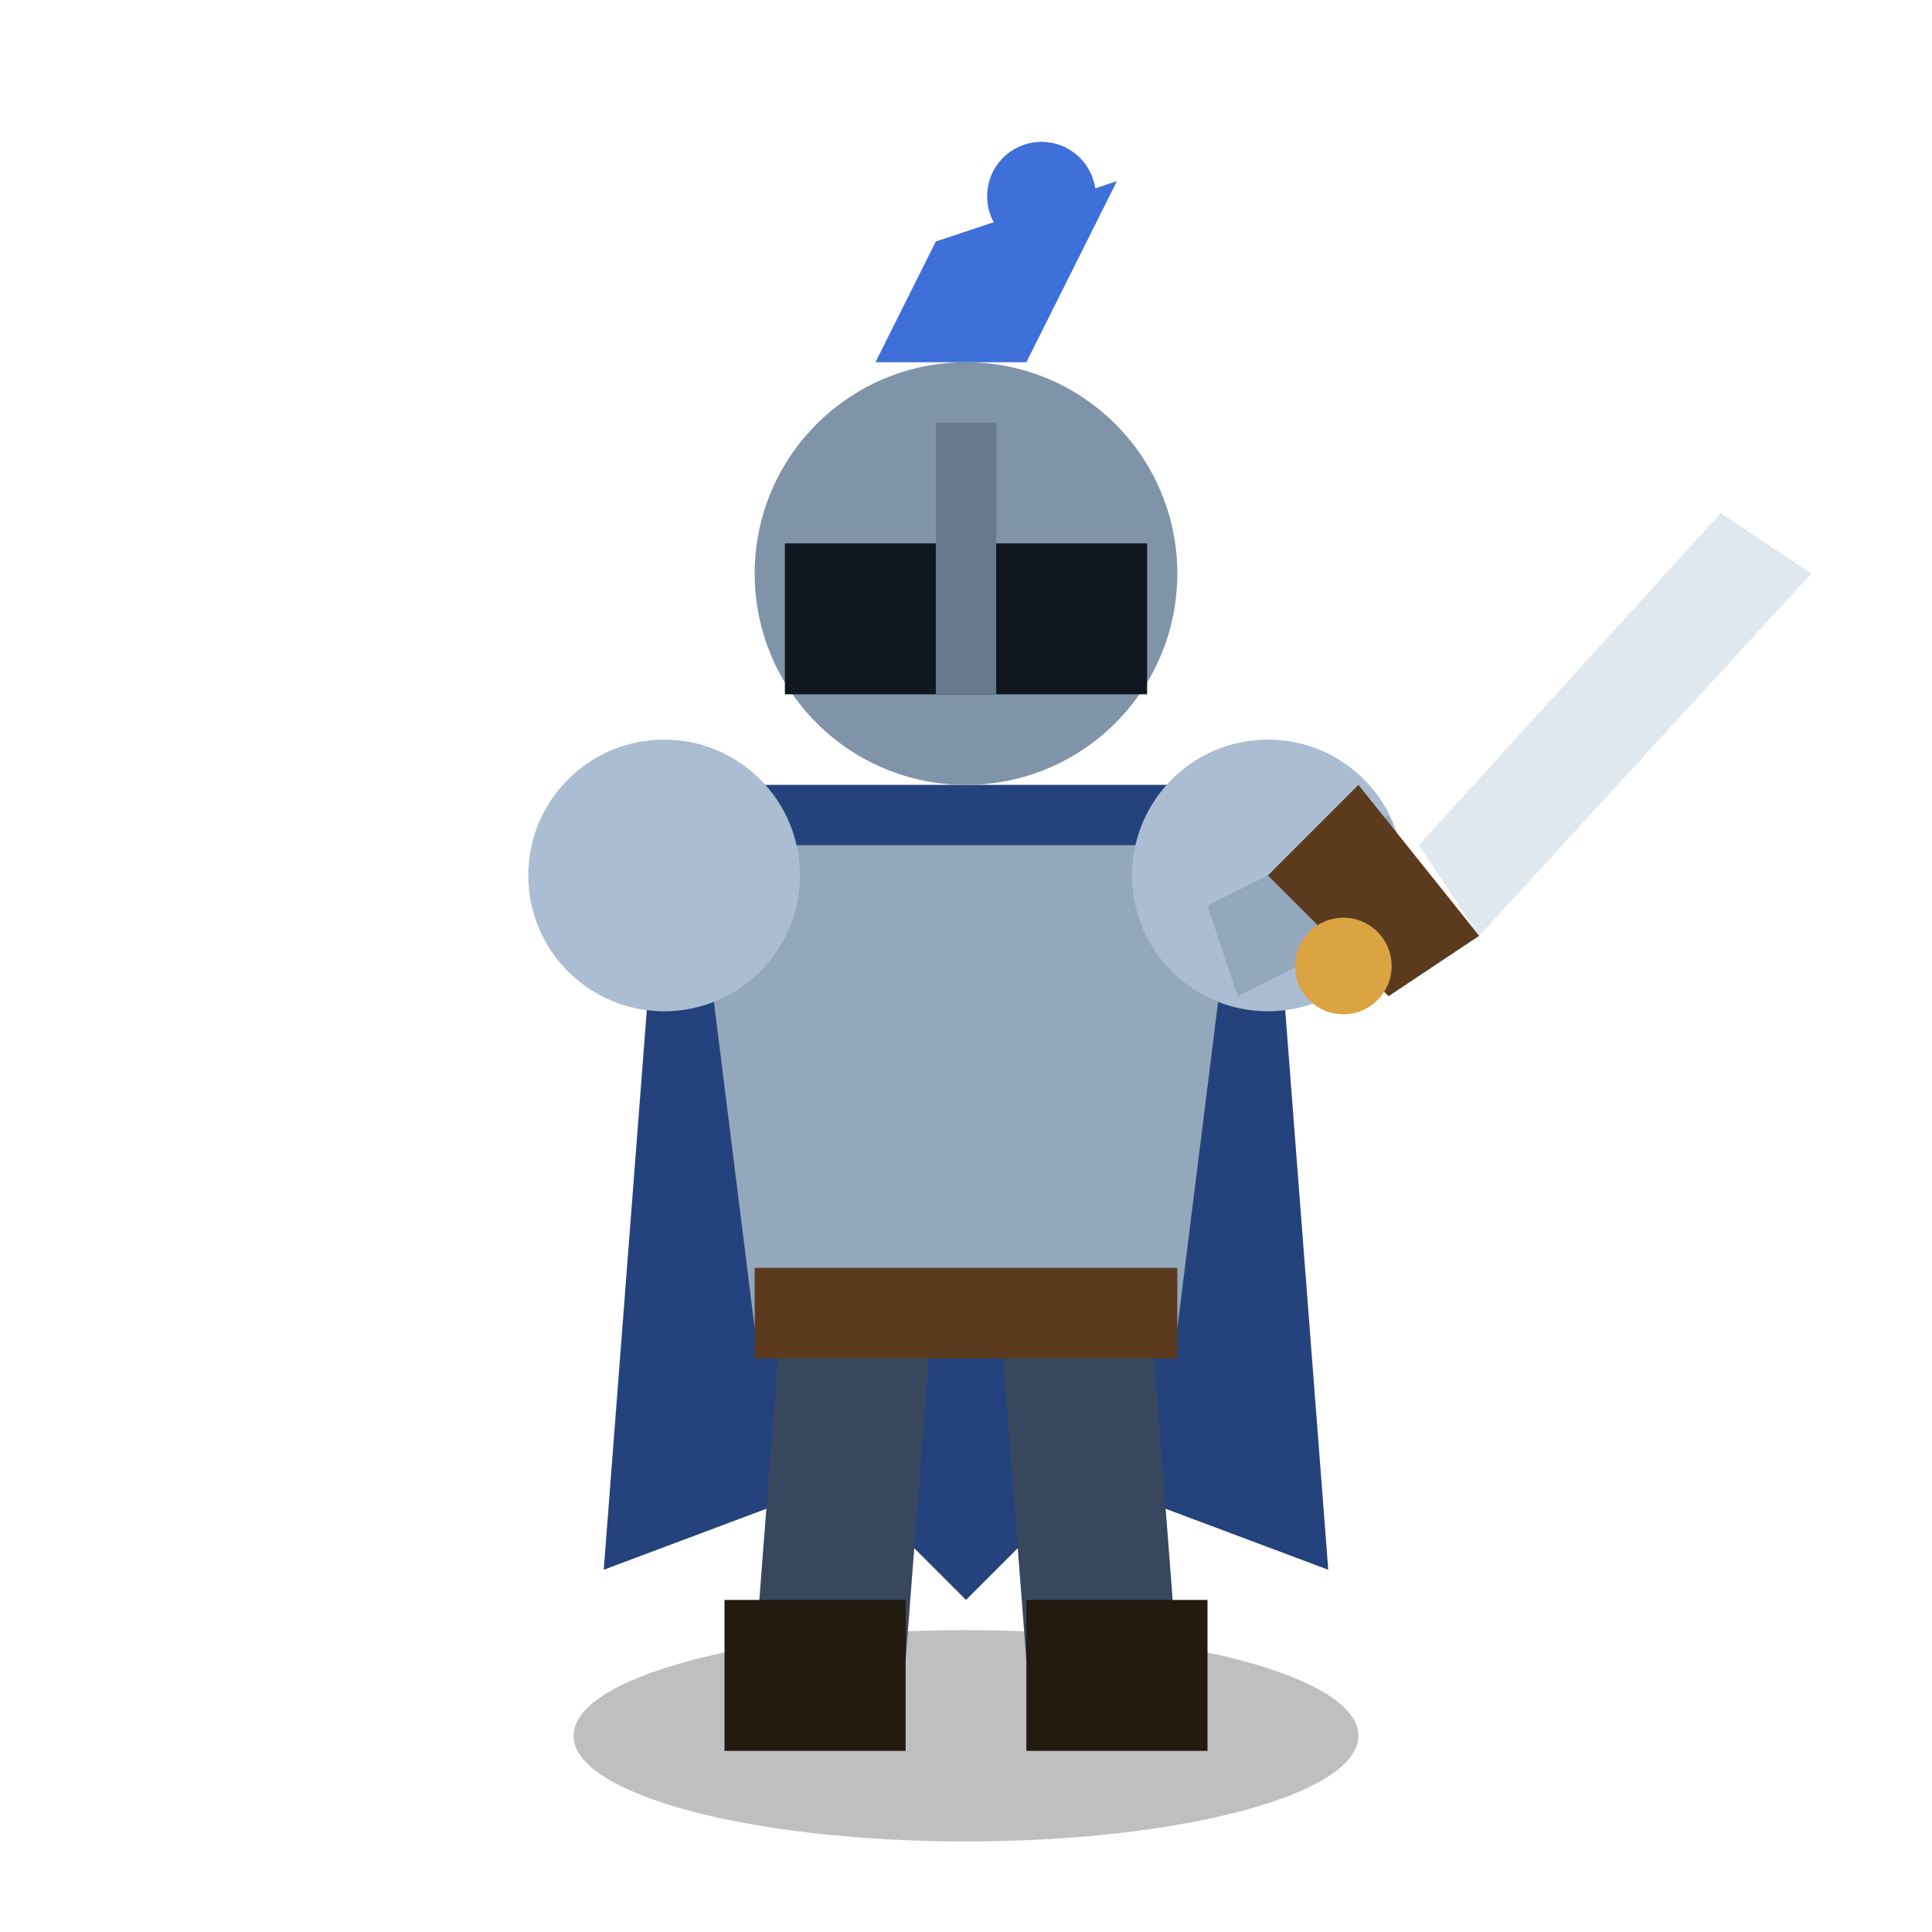
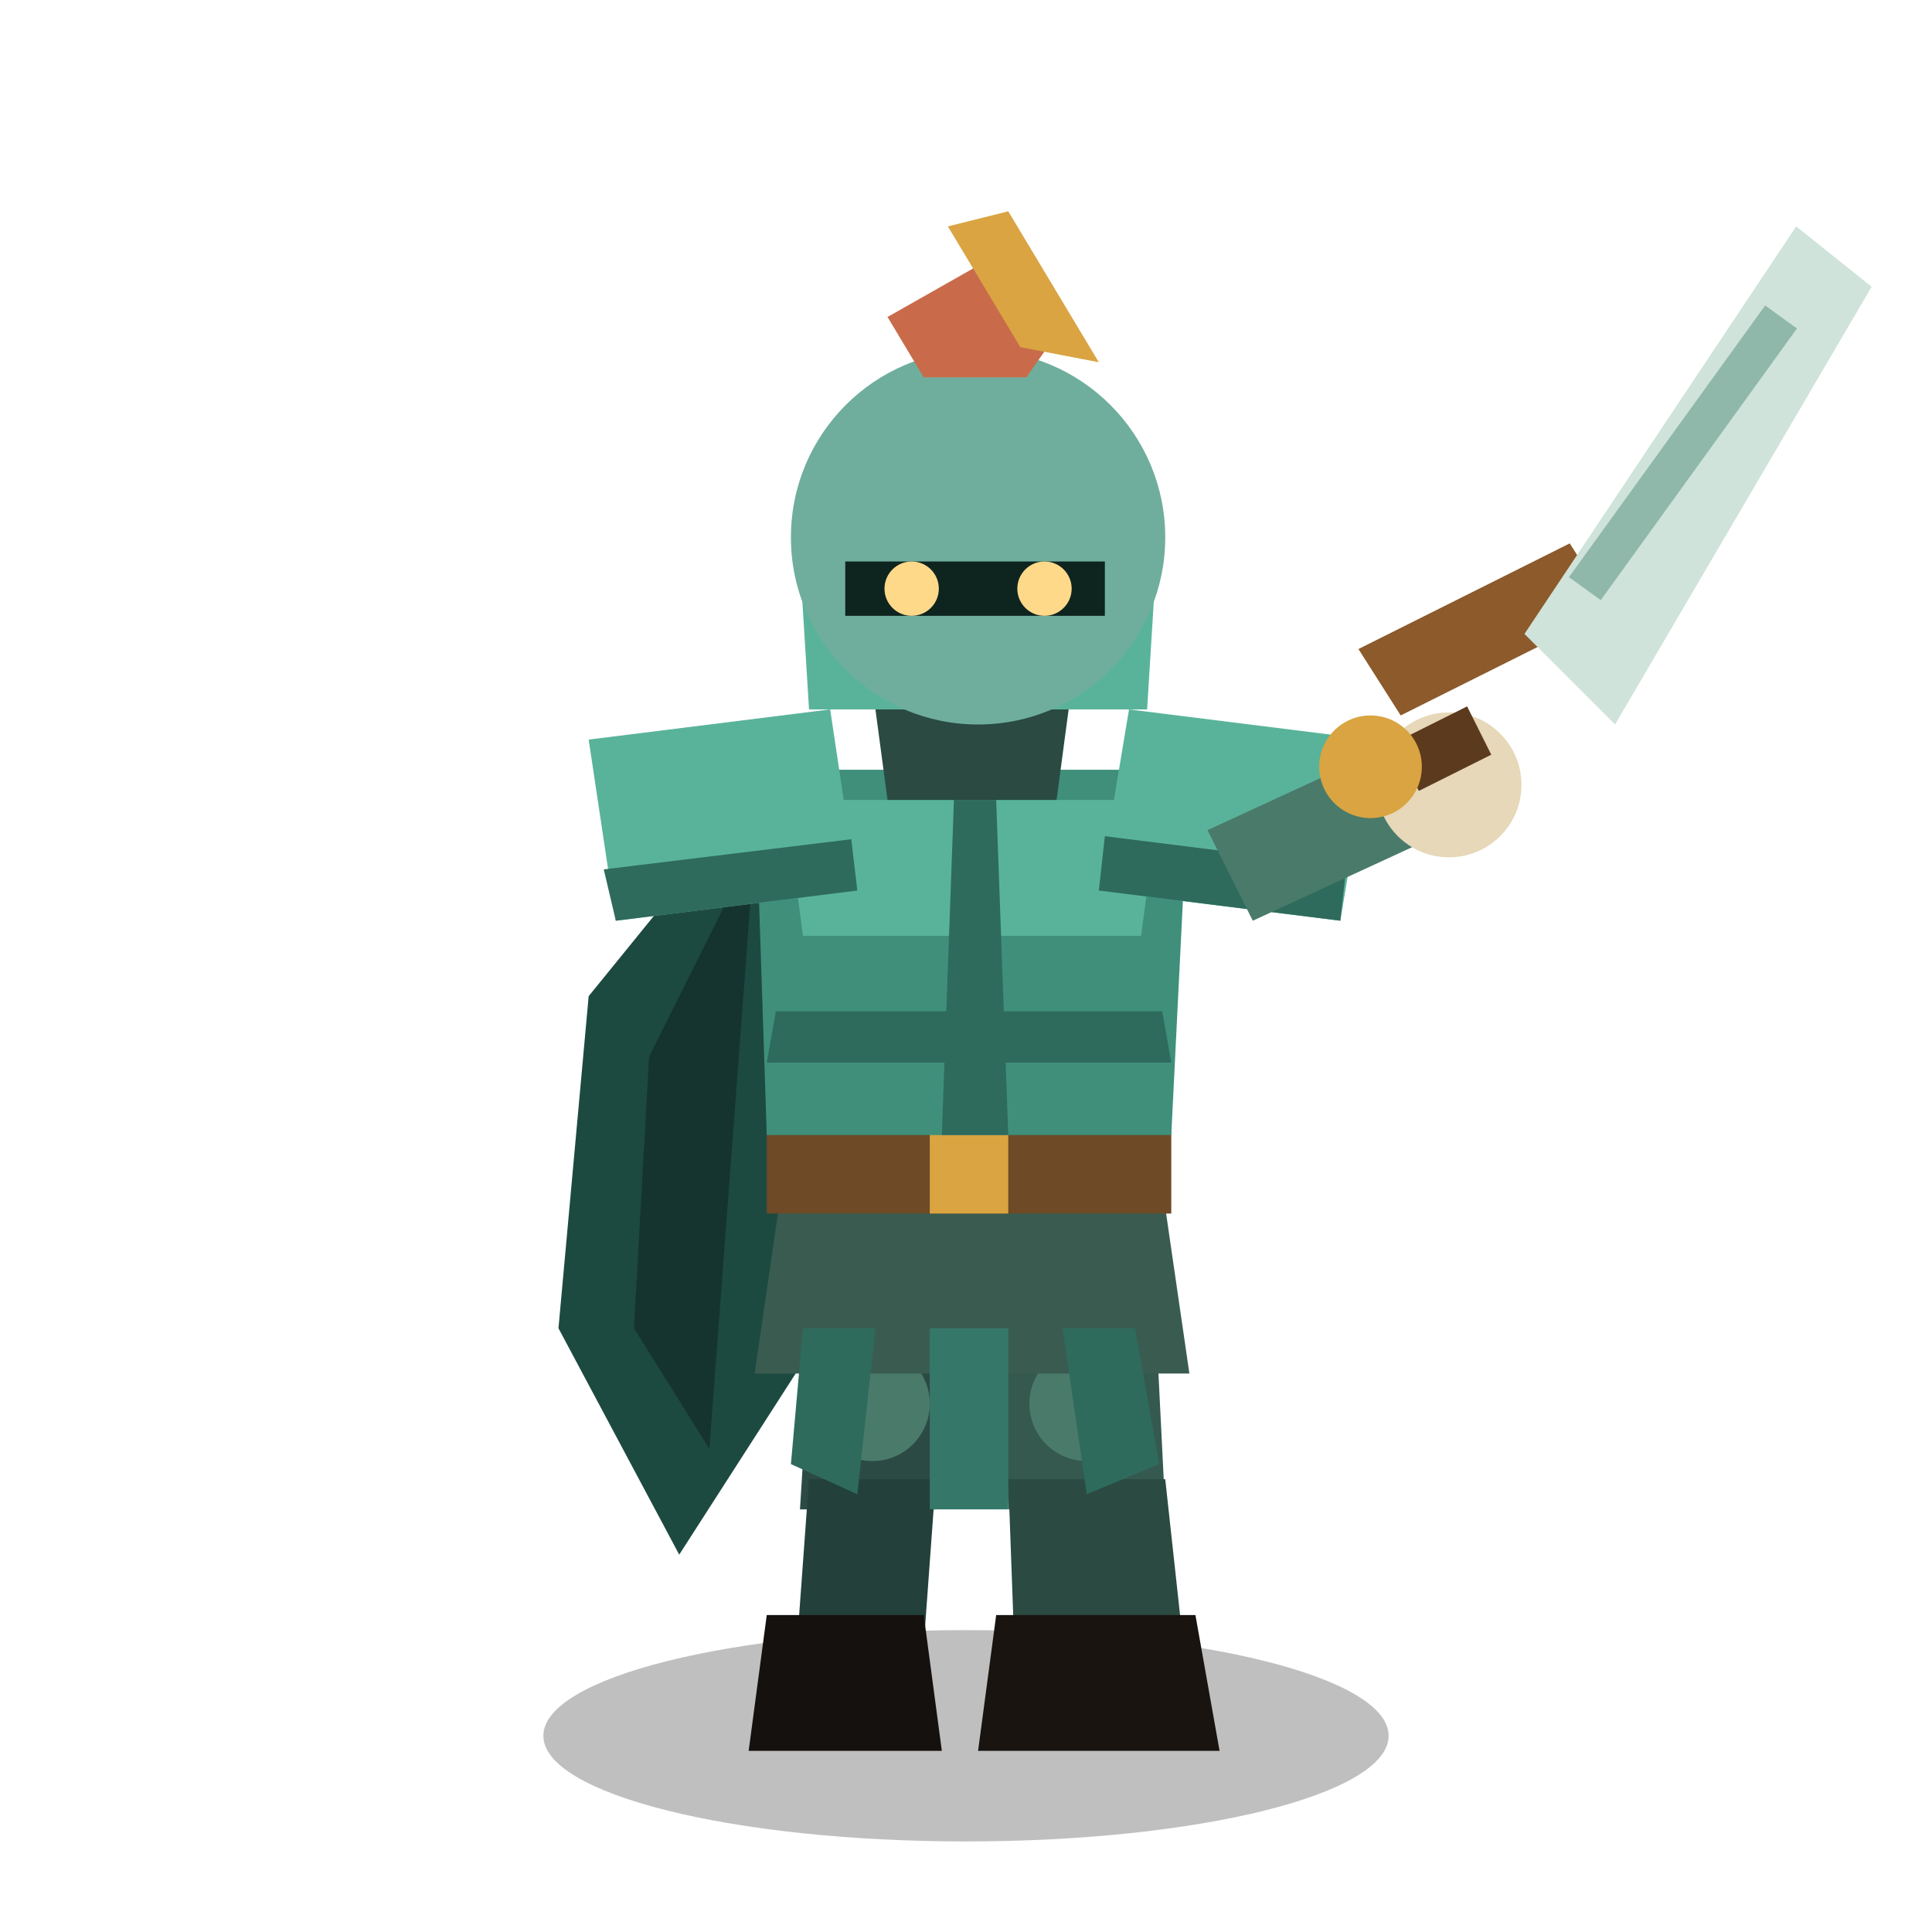
<svg xmlns="http://www.w3.org/2000/svg" width="64" height="64" viewBox="0 0 64 64">
-   <ellipse cx="32" cy="57.5" rx="13" ry="3.5" fill="#00000040" />
-   <polygon points="22,26 42,26 44,52 36,49 32,53 28,49 20,52" fill="#24427c" />
-   <polygon points="26,42 31,42 30,55 25,55" fill="#37475e" />
-   <polygon points="33,42 38,42 39,55 34,55" fill="#37475e" />
-   <polygon points="24,53 30,53 30,58 24,58" fill="#231a10" />
-   <polygon points="34,53 40,53 40,58 34,58" fill="#231a10" />
-   <polygon points="23,28 41,28 39,44 25,44" fill="#93a7bd" />
-   <polygon points="25,42 39,42 39,45 25,45" fill="#5b3a1e" />
-   <circle cx="22" cy="29" r="4.5" fill="#aabdd2" />
-   <circle cx="42" cy="29" r="4.5" fill="#aabdd2" />
-   <polygon points="40,30 46,27 47,30 41,33" fill="#93a7bd" />
-   <polygon points="45,26 49,31 46,33 42,29" fill="#5b3a1e" />
-   <polygon points="47,28 57,17 60,19 49,31" fill="#dfe8ef" />
-   <circle cx="44.5" cy="32" r="1.6" fill="#d9a441" />
-   <circle cx="32" cy="19" r="7" fill="#7f93a9" />
-   <polygon points="26,18 38,18 38,23 26,23" fill="#101720" />
-   <polygon points="31,14 33,14 33,23 31,23" fill="#67798d" />
-   <polygon points="29,12 34,12 37,6 31,8" fill="#3f6fd8" />
-   <circle cx="34.5" cy="6.5" r="1.8" fill="#3f6fd8" />
+   <ellipse cx="32" cy="57.5" rx="14" ry="3.5" fill="#00000040" />
+   <polygon points="26,25 19.5,33 18.5,44 22.5,51.5 27,44.5 25.5,32.5" fill="#1d4a40" />
+   <polygon points="25,28 21.5,35 21,44 23.5,48" fill="#153430" />
+   <polygon points="27,42 31.5,42 31,50 26.5,50" fill="#2c4a44" />
+   <polygon points="26.8,49 31,49 30.6,54.5 26.4,54.5" fill="#23403a" />
+   <polygon points="25.4,53.5 30.6,53.5 31.2,58 24.8,58" fill="#15110e" />
+   <polygon points="33,42 38.2,42 38.6,50 33.4,50" fill="#35594f" />
+   <polygon points="33.4,49 38.6,49 39.2,54.5 33.6,54.5" fill="#2a4a42" />
+   <polygon points="33,53.5 39.6,53.5 40.4,58 32.4,58" fill="#191410" />
+   <circle cx="28.9" cy="46.5" r="1.9" fill="#4a7a6a" />
+   <circle cx="36" cy="46.5" r="1.9" fill="#4a7a6a" />
+   <polygon points="25.8,40 38.6,40 39.4,45.5 25,45.5" fill="#3a5c50" />
+   <polygon points="26.6,44 29,44 28.4,49.5 26.2,48.5" fill="#2e6b5d" />
+   <polygon points="30.8,44 33.4,44 33.4,50 30.8,50" fill="#35786a" />
+   <polygon points="35.2,44 37.6,44 38.4,48.5 36,49.5" fill="#2e6b5d" />
+   <polygon points="25.4,37.2 38.8,37.2 38.8,40.2 25.4,40.2" fill="#6e4a26" />
+   <polygon points="30.8,37.2 33.4,37.2 33.4,40.2 30.8,40.2" fill="#d9a441" />
+   <polygon points="25,25.5 39.4,25.5 38.8,37.6 25.4,37.6" fill="#3f8f7b" />
+   <polygon points="26,26.5 38.4,26.5 37.8,31 26.6,31" fill="#59b39a" />
+   <polygon points="31.6,26.5 33,26.5 33.4,37.6 31.2,37.6" fill="#2e6b5d" />
+   <polygon points="25.7,33.5 38.5,33.5 38.8,35.2 25.4,35.2" fill="#2e6b5d" />
+   <polygon points="19.5,24.5 27.5,23.5 28.4,29.5 20.4,30.5" fill="#59b39a" />
+   <polygon points="20,28.8 28.2,27.8 28.4,29.5 20.4,30.5" fill="#2e6b5d" />
+   <polygon points="29,23.5 35.4,23.5 35,26.5 29.4,26.5" fill="#2a4a42" />
+   <polygon points="26.4,17 38.4,17 38,23.5 26.8,23.5" fill="#59b39a" />
+   <circle cx="32.4" cy="17.8" r="6.2" fill="#6fae9c" />
+   <polygon points="28,18.6 36.6,18.6 36.6,20.4 28,20.4" fill="#0e241f" />
+   <circle cx="30.2" cy="19.5" r="0.9" fill="#ffd98a" />
+   <circle cx="34.6" cy="19.5" r="0.9" fill="#ffd98a" />
+   <polygon points="29.4,10.5 32.4,8.8 35.4,10.5 34,12.5 30.6,12.5" fill="#c96b4a" />
+   <polygon points="31.4,7.5 33.4,7 36.4,12 33.8,11.5" fill="#d9a441" />
+   <polygon points="37.4,23.5 45.4,24.5 44.4,30.5 36.4,29.5" fill="#59b39a" />
+   <polygon points="36.6,27.7 44.6,28.7 44.4,30.5 36.4,29.5" fill="#2e6b5d" />
+   <polygon points="40,27.5 46.5,24.5 48,27.5 41.5,30.5" fill="#4a7a6a" />
+   <circle cx="48" cy="26" r="2.4" fill="#e6d8b8" />
+   <polygon points="46.2,24.6 48.6,23.4 49.4,25 47,26.2" fill="#5b3a1e" />
+   <circle cx="45.4" cy="25.4" r="1.7" fill="#d9a441" />
+   <polygon points="45,21.5 52,18 53.4,20.2 46.4,23.7" fill="#8c5a2b" />
+   <polygon points="50.5,21 59.5,7.5 62,9.5 53.5,24" fill="#cfe3da" />
+   <polyline points="52.5,19.5 59,10.5" fill="none" stroke="#8fb8ab" stroke-width="1.3" stroke-linejoin="round" />
</svg>
